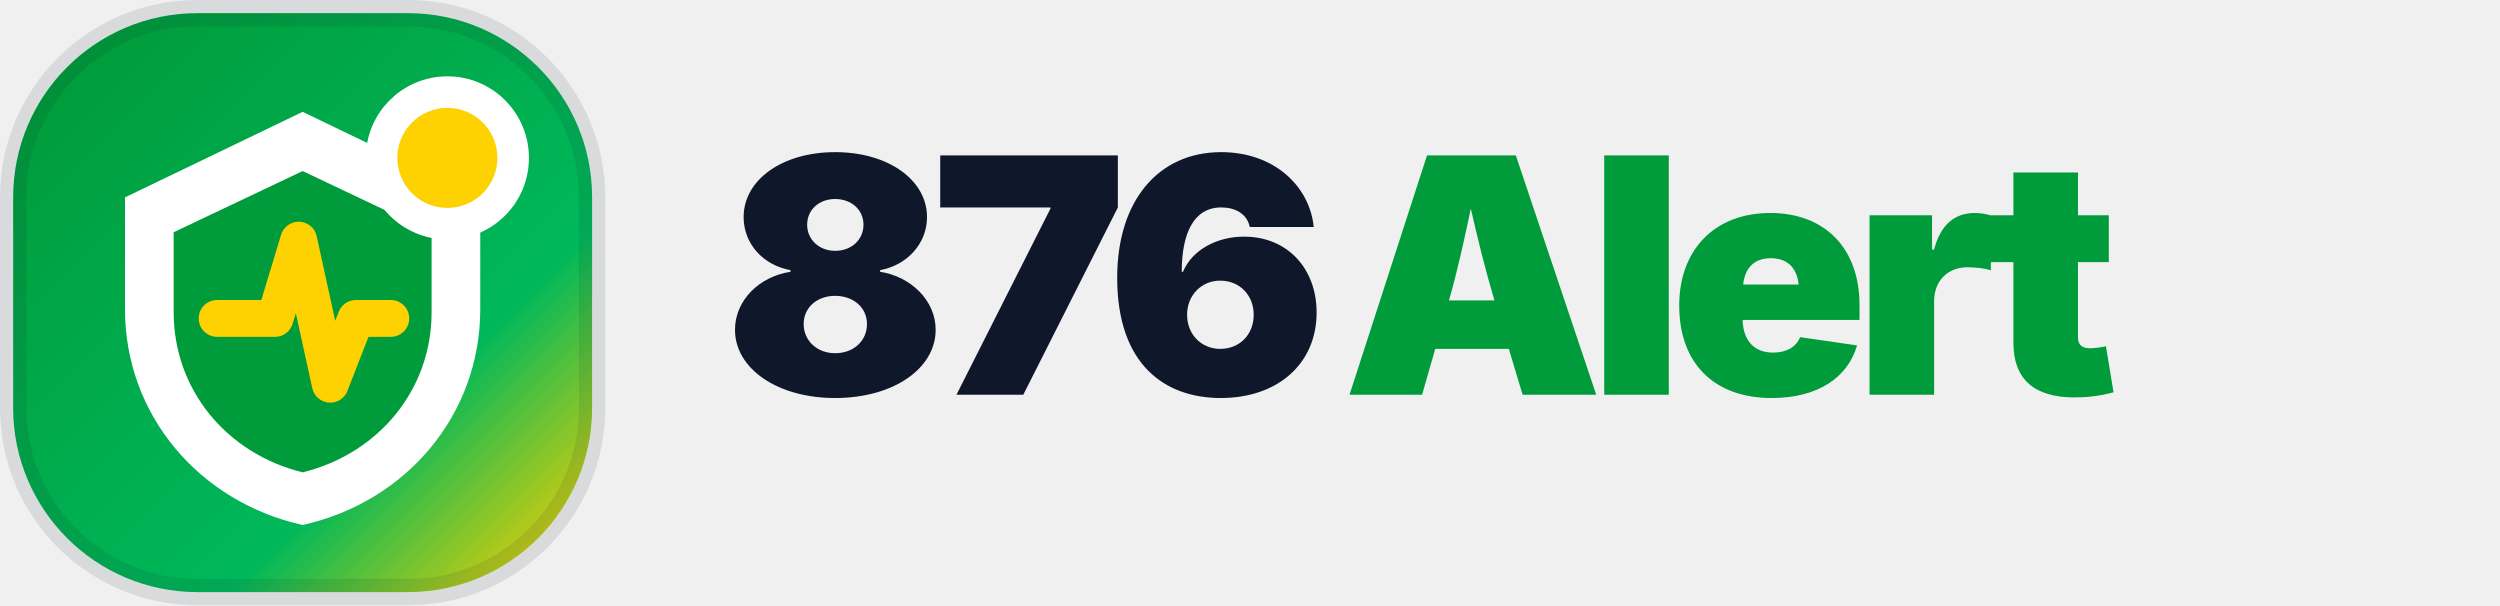
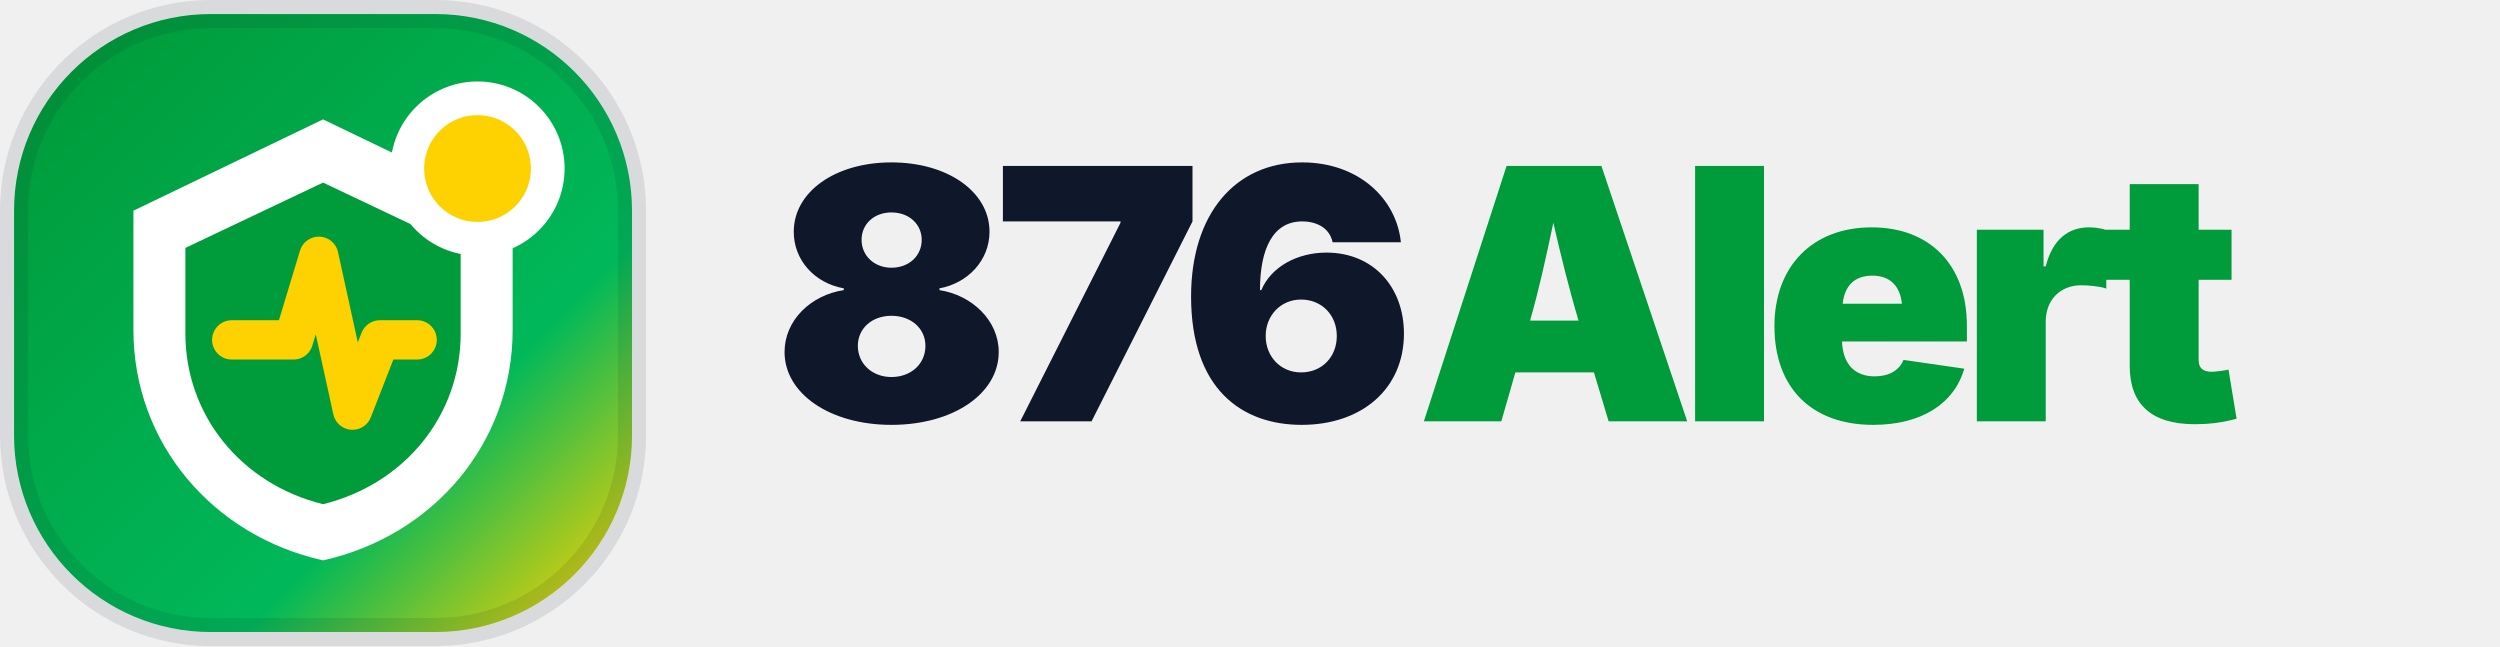
- <svg xmlns="http://www.w3.org/2000/svg" width="190" height="46" viewBox="0 0 190 46" fill="none" role="img" aria-label="876Alert">
+ <svg xmlns="http://www.w3.org/2000/svg" width="178" height="46" viewBox="0 0 178 46" fill="none" role="img" aria-label="876Alert">
  <rect x="1" y="1" width="44" height="44" rx="14" fill="url(#paint0_linear)" stroke="rgba(15,23,42,0.1)" stroke-width="2" />
  <path d="M23 8.5L36.5 15V23.5C36.5 31.55 30.85 38.15 23 39.9C15.15 38.15 9.5 31.55 9.5 23.5V15L23 8.5Z" fill="white" />
  <path d="M23 13L32.8 17.65V23.75C32.8 29.55 28.85 34.45 23 35.9C17.15 34.45 13.2 29.55 13.2 23.75V17.65L23 13Z" fill="#009B3A" />
  <path d="M16.5 24.2H20.9L22.7 18.25L25.1 29.2L27.05 24.2H29.7" stroke="#FED100" stroke-width="2.8" stroke-linecap="round" stroke-linejoin="round" />
  <circle cx="34" cy="12" r="5" fill="#FED100" stroke="white" stroke-width="2.4" />
-   <text x="55" y="30" font-family="Inter, Arial, sans-serif" font-size="25" font-weight="900" letter-spacing="-1.2" fill="#0F172A">876</text>
-   <text x="102" y="30" font-family="Inter, Arial, sans-serif" font-size="25" font-weight="900" letter-spacing="-1.2" fill="#009B3A">Alert</text>
+   <text x="55" y="30" font-family="Inter, Arial, sans-serif" font-size="25" font-weight="900" letter-spacing="-1.25" fill="#0F172A">876<tspan fill="#009B3A">Alert</tspan>
+   </text>
  <defs>
    <linearGradient id="paint0_linear" x1="4" y1="4" x2="44" y2="44" gradientUnits="userSpaceOnUse">
      <stop stop-color="#009B3A" />
      <stop offset="0.68" stop-color="#00B85A" />
      <stop offset="1" stop-color="#FED100" />
    </linearGradient>
  </defs>
</svg>
